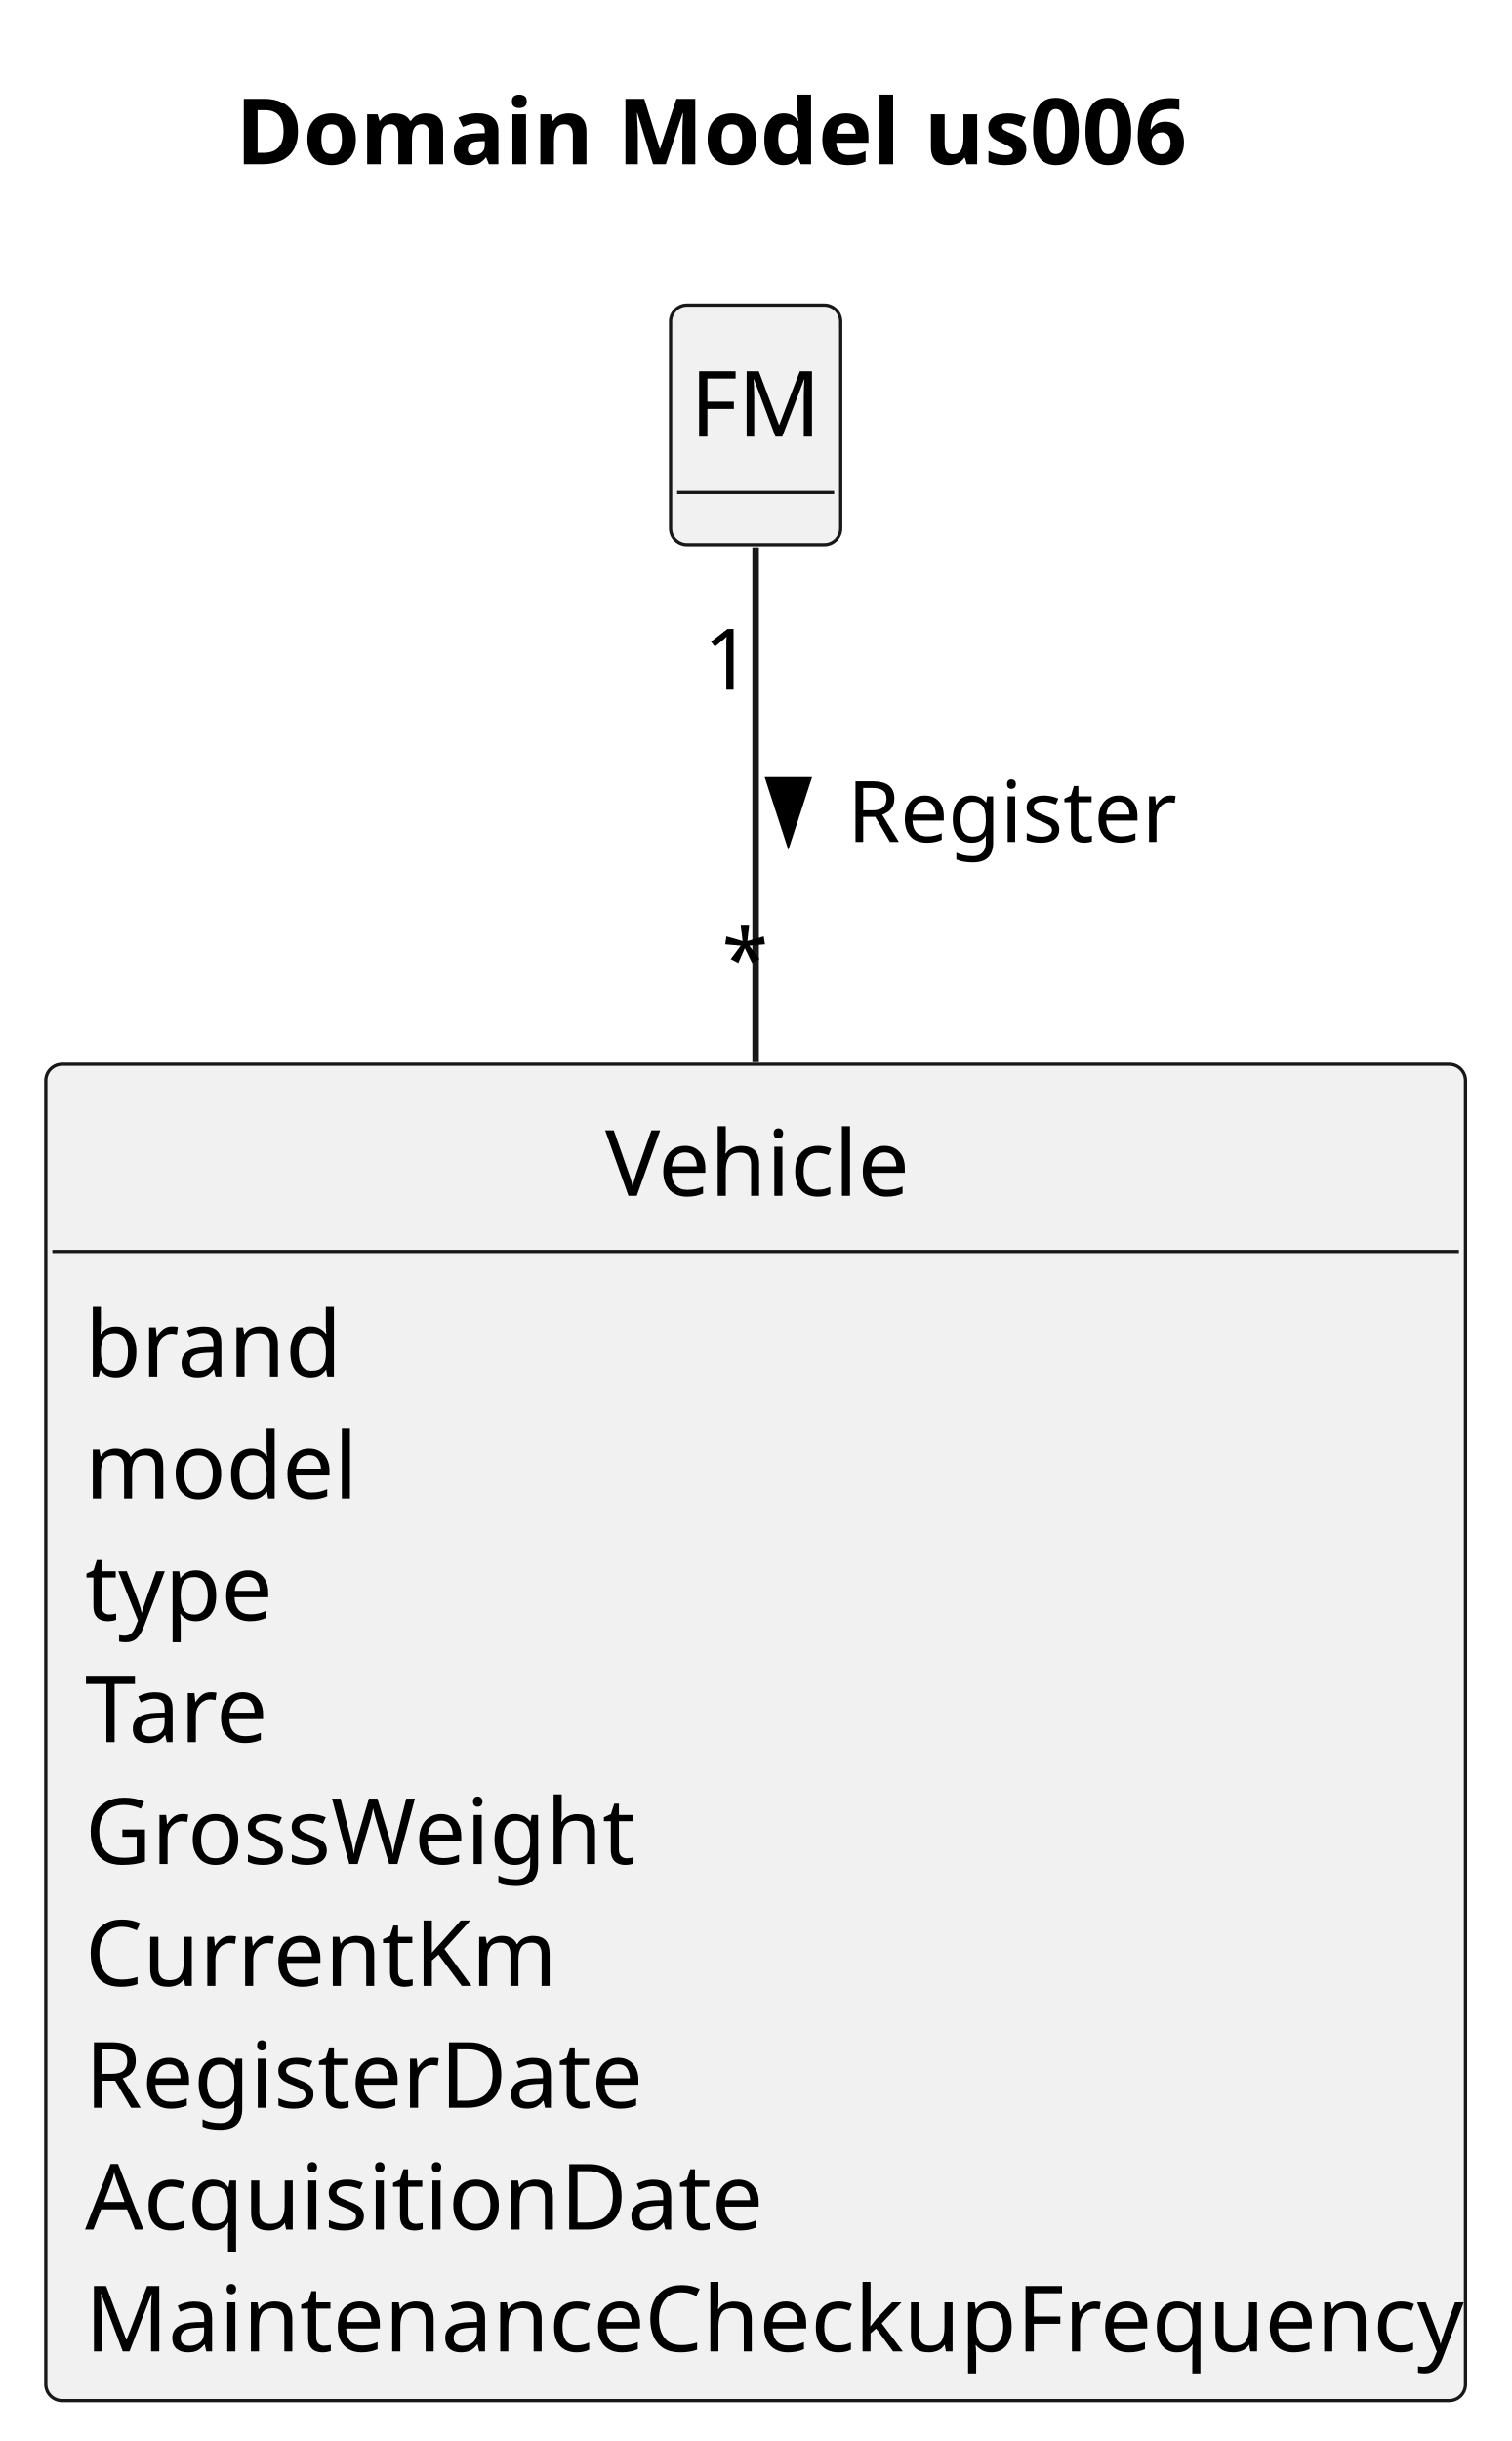
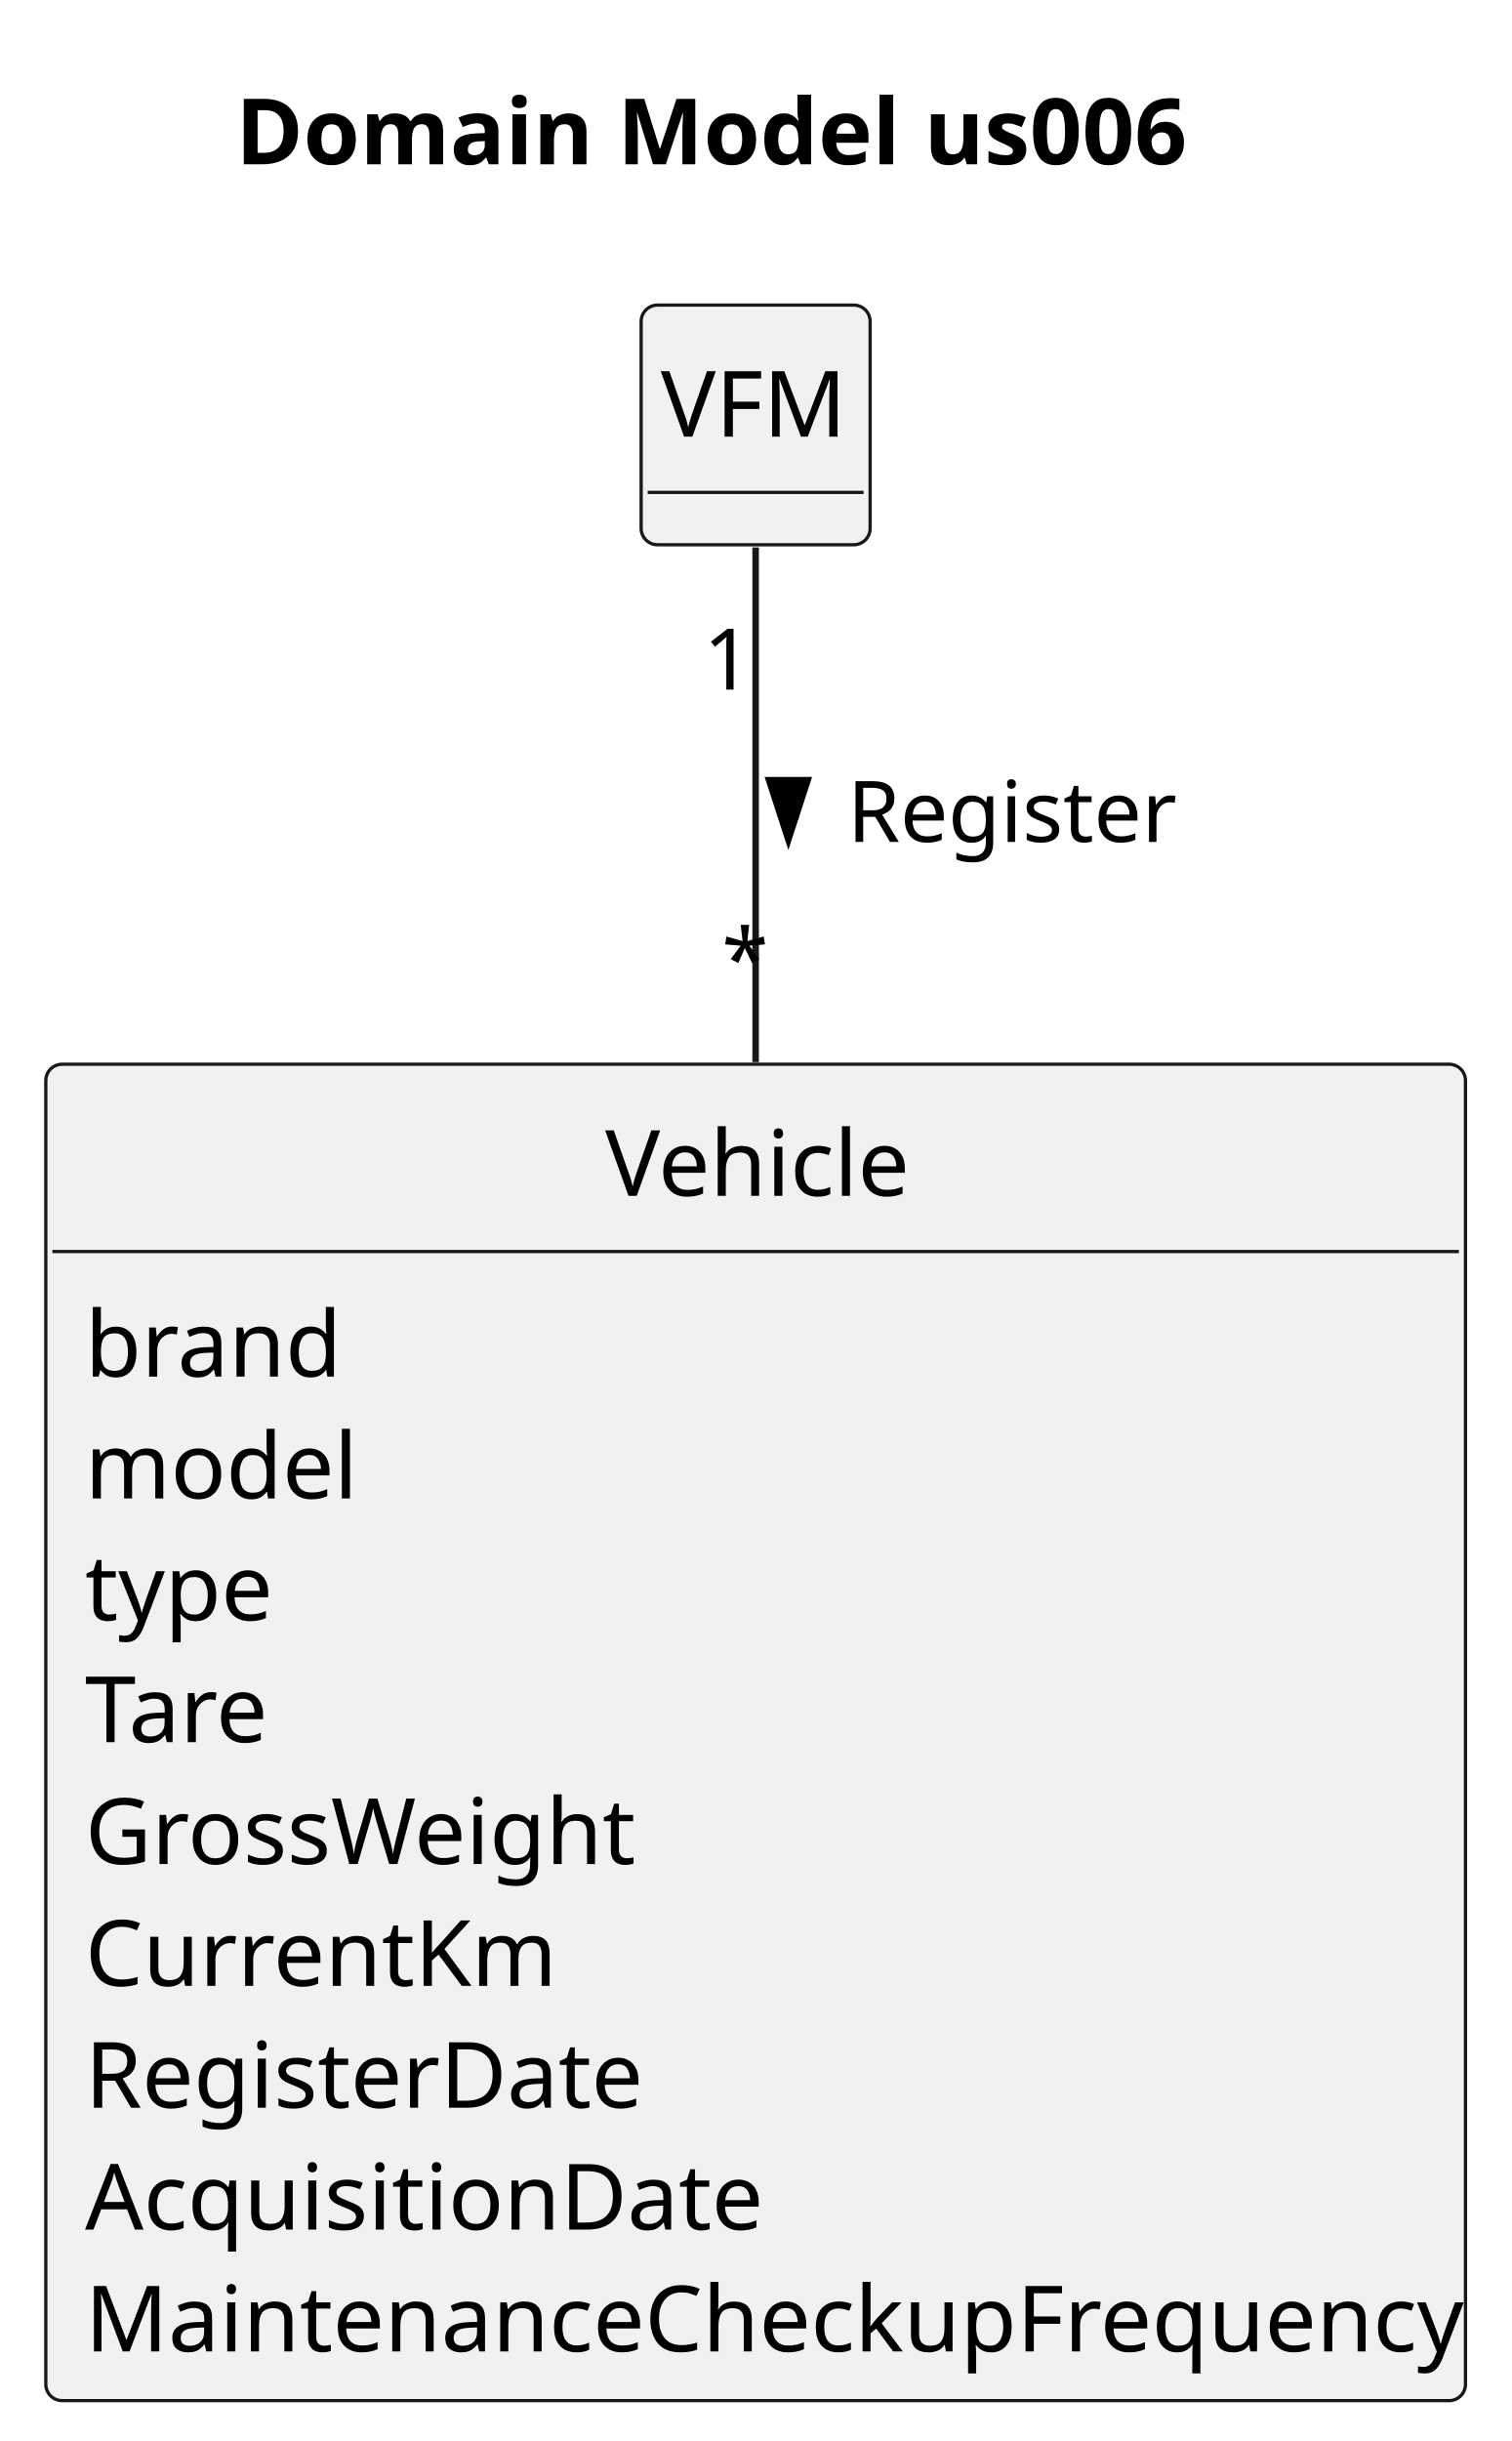
<svg xmlns="http://www.w3.org/2000/svg" contentStyleType="text/css" height="373px" preserveAspectRatio="none" style="width:231px;height:373px;background:#FFFFFF;" version="1.1" viewBox="0 0 231 373" width="231px" zoomAndPan="magnify">
  <defs />
  <g>
    <text fill="#000000" font-family="sans-serif" font-size="14" font-weight="bold" lengthAdjust="spacing" textLength="145" x="36" y="25.107">Domain Model us006</text>
-     <g id="elem_FM">
-       <rect codeLine="12" fill="#F1F1F1" height="36.621" id="FM" rx="2.5" ry="2.5" style="stroke:#181818;stroke-width:0.5;" width="26" x="102.5" y="46.621" />
-       <text fill="#000000" font-family="sans-serif" font-size="14" lengthAdjust="spacing" textLength="20" x="105.5" y="66.728">FM</text>
-       <line style="stroke:#181818;stroke-width:0.5;" x1="103.5" x2="127.5" y1="75.242" y2="75.242" />
+     <g id="elem_VFM">
+       <rect codeLine="12" fill="#F1F1F1" height="36.621" id="VFM" rx="2.5" ry="2.5" style="stroke:#181818;stroke-width:0.5;" width="35" x="98" y="46.621" />
+       <text fill="#000000" font-family="sans-serif" font-size="14" lengthAdjust="spacing" textLength="29" x="101" y="66.728">VFM</text>
+       <line style="stroke:#181818;stroke-width:0.5;" x1="99" x2="132" y1="75.242" y2="75.242" />
    </g>
    <g id="elem_Vehicle">
      <rect codeLine="15" fill="#F1F1F1" height="204.211" id="Vehicle" rx="2.5" ry="2.5" style="stroke:#181818;stroke-width:0.5;" width="217" x="7" y="162.621" />
      <text fill="#000000" font-family="sans-serif" font-size="14" lengthAdjust="spacing" textLength="46" x="92.5" y="182.728">Vehicle</text>
      <line style="stroke:#181818;stroke-width:0.5;" x1="8" x2="223" y1="191.242" y2="191.242" />
      <text fill="#000000" font-family="sans-serif" font-size="14" lengthAdjust="spacing" textLength="37" x="13" y="210.35">brand</text>
      <text fill="#000000" font-family="sans-serif" font-size="14" lengthAdjust="spacing" textLength="38" x="13" y="228.971">model</text>
      <text fill="#000000" font-family="sans-serif" font-size="14" lengthAdjust="spacing" textLength="27" x="13" y="247.592">type</text>
      <text fill="#000000" font-family="sans-serif" font-size="14" lengthAdjust="spacing" textLength="30" x="13" y="266.213">Tare</text>
      <text fill="#000000" font-family="sans-serif" font-size="14" lengthAdjust="spacing" textLength="82" x="13" y="284.834">GrossWeight</text>
      <text fill="#000000" font-family="sans-serif" font-size="14" lengthAdjust="spacing" textLength="68" x="13" y="303.455">CurrentKm</text>
      <text fill="#000000" font-family="sans-serif" font-size="14" lengthAdjust="spacing" textLength="83" x="13" y="322.076">RegisterDate</text>
      <text fill="#000000" font-family="sans-serif" font-size="14" lengthAdjust="spacing" textLength="98" x="13" y="340.697">AcquisitionDate</text>
      <text fill="#000000" font-family="sans-serif" font-size="14" lengthAdjust="spacing" textLength="205" x="13" y="359.318">MaintenanceCheckupFrequency</text>
    </g>
-     <g id="link_FM_Vehicle">
-       <path codeLine="28" d="M115.5,83.651 C115.5,101.871 115.5,131.921 115.5,162.301 " fill="none" id="FM-Vehicle" style="stroke:#181818;stroke-width:1.0;" />
+     <g id="link_VFM_Vehicle">
+       <path codeLine="28" d="M115.5,83.651 C115.5,101.871 115.5,131.921 115.5,162.301 " fill="none" id="VFM-Vehicle" style="stroke:#181818;stroke-width:1.0;" />
      <polygon fill="#000000" points="120.5,128.267,123.439,119.222,117.561,119.222,120.5,128.267" style="stroke:#000000;stroke-width:1.0;" />
      <text fill="#000000" font-family="sans-serif" font-size="13" lengthAdjust="spacing" textLength="48" x="129.5" y="128.649">Register</text>
      <text fill="#000000" font-family="sans-serif" font-size="13" lengthAdjust="spacing" textLength="7" x="107.516" y="105.376">1</text>
      <text fill="#000000" font-family="sans-serif" font-size="13" lengthAdjust="spacing" textLength="5" x="110.316" y="151.194">*</text>
    </g>
  </g>
</svg>
